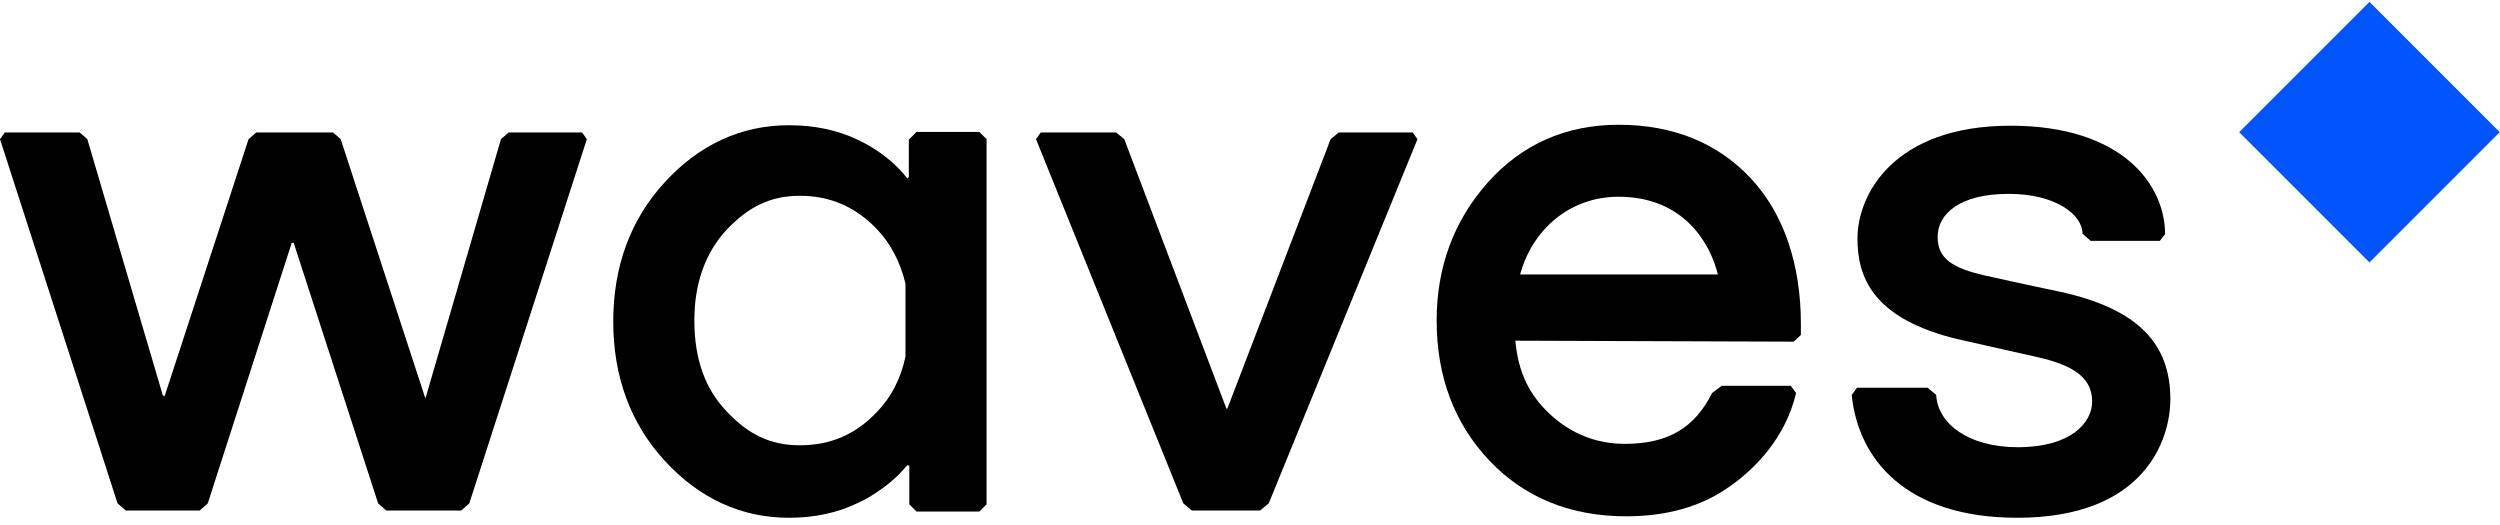
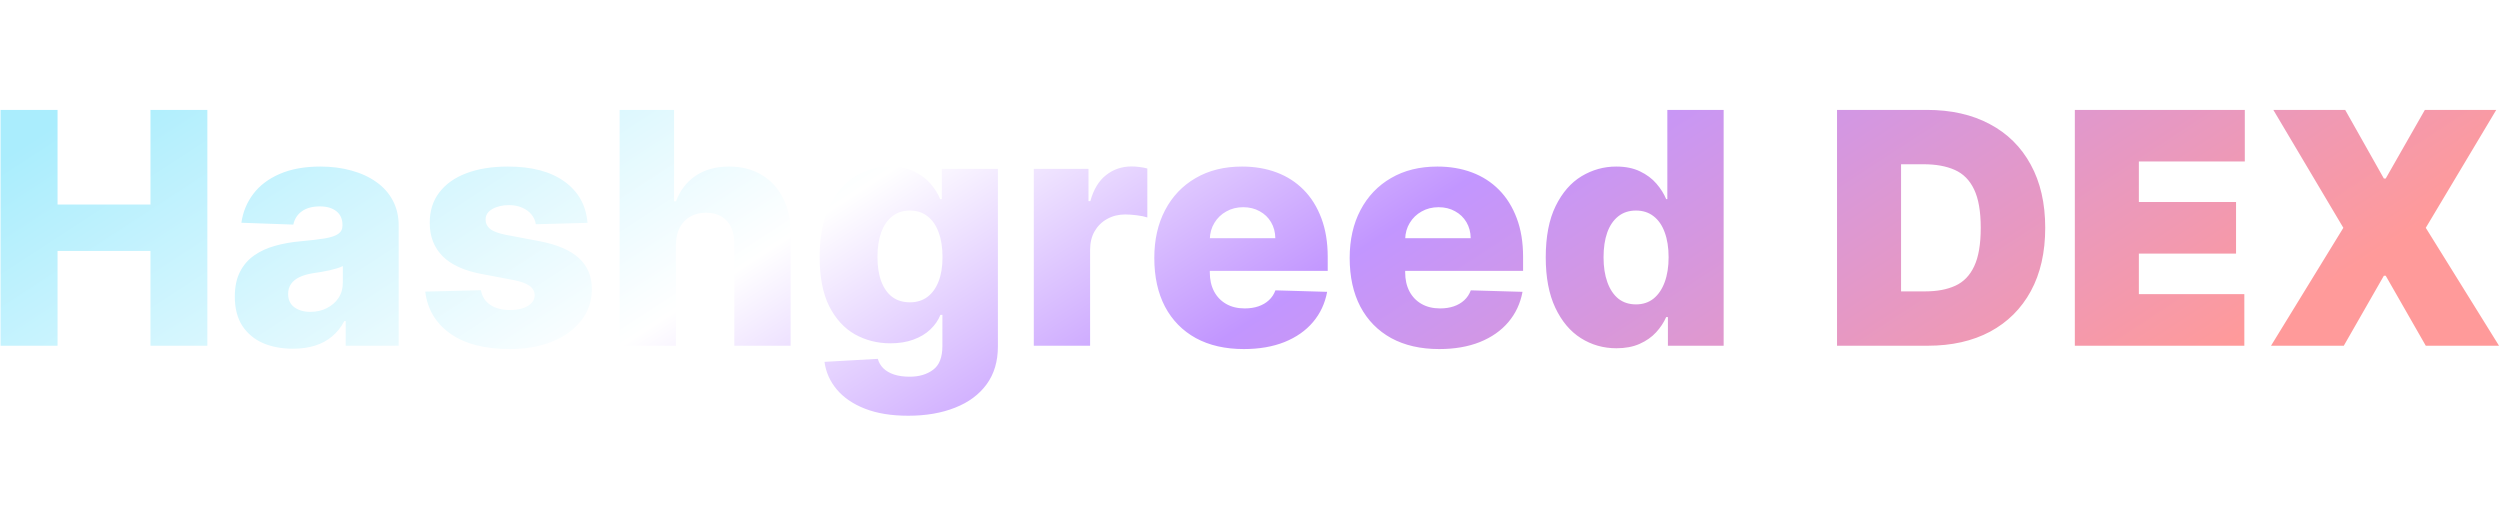
- <svg xmlns="http://www.w3.org/2000/svg" width="100px" height="21px" viewBox="0 0 100 21" version="1.1">
-   <defs />
-   <g id="Welcome_step_2_1" stroke="none" stroke-width="1" fill="none" fill-rule="evenodd" transform="translate(-670, -40)">
-     <g id="waves_logo" transform="translate(670, 40)">
-       <rect id="Rectangle-path" fill="#0055FF" transform="translate(94.77865, 5.287702) rotate(135) translate(-94.77865, -5.287702) " x="91.093" y="1.603" width="7.37" height="7.37" />
-       <g id="Group" transform="translate(0, 4.990403)" fill="#000000" fill-rule="nonzero">
-         <polygon id="Shape" points="23.282 0.307 20.345 0.307 20.038 0.576 17.025 10.921 17.006 10.921 13.628 0.576 13.321 0.307 10.25 0.307 9.942 0.576 6.583 10.864 6.526 10.825 6.507 10.806 3.493 0.576 3.186 0.307 0.192 0.307 0 0.576 4.702 15.144 5.029 15.432 7.985 15.432 8.311 15.144 11.67 4.722 11.747 4.722 15.125 15.144 15.451 15.432 18.445 15.432 18.772 15.144 23.474 0.576" />
-         <polygon id="Shape" points="56.507 0.307 53.551 0.307 53.225 0.576 49.098 11.344 49.06 11.363 44.971 0.576 44.645 0.307 41.631 0.307 41.44 0.576 47.332 15.144 47.678 15.432 50.403 15.432 50.749 15.144 56.699 0.576" />
-         <path d="M71.747,8.676 L72.035,8.407 L72.035,7.965 C72.035,5.605 71.363,3.57 70.038,2.15 C68.714,0.729 66.929,0 64.741,0 C62.63,0 60.864,0.787 59.501,2.322 C58.138,3.858 57.466,5.72 57.466,7.831 C57.466,10.077 58.177,11.958 59.578,13.436 C60.979,14.914 62.821,15.662 65.048,15.662 C66.66,15.662 68.042,15.278 69.155,14.491 C70.269,13.724 71.44,12.457 71.843,10.729 L71.631,10.441 L68.868,10.441 L68.484,10.729 C67.793,12.111 66.737,12.764 64.99,12.764 C63.858,12.764 62.841,12.361 61.996,11.574 C61.19,10.825 60.729,9.923 60.614,8.637 L71.747,8.676 Z M60.806,5.988 C61.286,4.203 62.783,2.879 64.741,2.879 C67.332,2.879 68.407,4.722 68.714,5.988 L60.806,5.988 Z" id="Shape" />
-         <path d="M36.641,0.307 L36.353,0.595 L36.353,2.092 L36.296,2.15 C35.912,1.651 35.393,1.209 34.779,0.845 C34.645,0.768 34.491,0.691 34.338,0.614 C33.512,0.211 32.572,0.019 31.555,0.019 C29.655,0.019 27.985,0.787 26.603,2.284 C25.221,3.781 24.53,5.662 24.53,7.869 C24.53,10.077 25.221,11.958 26.603,13.455 C27.985,14.952 29.655,15.72 31.555,15.72 C32.572,15.72 33.493,15.528 34.319,15.125 C34.472,15.048 34.645,14.971 34.798,14.875 C35.393,14.511 35.893,14.107 36.276,13.628 C36.296,13.608 36.353,13.647 36.372,13.628 L36.372,15.182 L36.66,15.47 L39.175,15.47 L39.463,15.182 L39.463,0.576 L39.175,0.288 L36.641,0.288 L36.641,0.307 Z M35.086,11.478 C34.242,12.38 33.225,12.821 31.996,12.821 C30.806,12.821 29.923,12.38 29.06,11.459 C28.196,10.557 27.774,9.347 27.774,7.831 C27.774,6.334 28.215,5.125 29.06,4.203 C29.923,3.301 30.787,2.841 31.996,2.841 C33.205,2.841 34.223,3.282 35.086,4.184 C35.643,4.779 36.008,5.489 36.219,6.353 L36.219,9.271 C36.027,10.173 35.643,10.902 35.086,11.478 Z" id="Shape" />
-         <path d="M82.399,6.679 C82.399,6.679 80.749,6.334 79.386,6.027 C78.138,5.739 77.505,5.374 77.505,4.491 C77.505,3.551 78.407,2.764 80.345,2.764 C82.246,2.764 83.301,3.608 83.301,4.357 L83.628,4.645 L86.392,4.645 L86.603,4.376 C86.603,2.399 84.894,0.038 80.422,0.038 C75.758,0.038 74.299,2.783 74.299,4.549 C74.299,6.027 74.837,7.774 78.407,8.599 C78.407,8.599 80.115,8.983 81.478,9.29 C83.033,9.635 83.685,10.173 83.685,11.075 C83.685,11.9 82.86,12.898 80.71,12.898 C78.714,12.898 77.505,11.939 77.447,10.806 L77.102,10.518 L74.28,10.518 L74.069,10.806 C74.319,13.34 76.2,15.72 80.691,15.72 C85.777,15.72 86.814,12.61 86.814,10.979 C86.814,8.791 85.566,7.37 82.399,6.679 Z" id="Shape" />
-       </g>
-     </g>
-   </g>
+ <svg xmlns="http://www.w3.org/2000/svg" width="100" height="21" viewBox="0 0 2313 284" fill="none">
+   <path d="M0.513 219V0.818H53.247V88.389H139.22V0.818H191.848V219H139.22V131.322H53.247V219H0.513ZM271.056 221.77C260.616 221.77 251.347 220.03 243.251 216.55C235.225 212.999 228.869 207.672 224.181 200.57C219.565 193.396 217.256 184.412 217.256 173.616C217.256 164.526 218.854 156.855 222.05 150.605C225.246 144.355 229.65 139.277 235.261 135.371C240.871 131.464 247.335 128.517 254.65 126.528C261.965 124.469 269.778 123.084 278.087 122.374C287.391 121.521 294.884 120.634 300.566 119.71C306.248 118.716 310.367 117.331 312.924 115.555C315.552 113.709 316.866 111.116 316.866 107.778V107.246C316.866 101.777 314.984 97.551 311.219 94.568C307.455 91.585 302.377 90.094 295.985 90.094C289.096 90.094 283.556 91.585 279.366 94.568C275.175 97.551 272.512 101.67 271.376 106.926L223.329 105.222C224.749 95.278 228.407 86.401 234.302 78.588C240.268 70.704 248.435 64.526 258.805 60.051C269.245 55.506 281.781 53.233 296.411 53.233C306.852 53.233 316.475 54.476 325.282 56.962C334.089 59.376 341.759 62.928 348.293 67.615C354.827 72.231 359.87 77.913 363.421 84.66C367.043 91.408 368.854 99.114 368.854 107.778V219H319.849V196.202H318.57C315.658 201.741 311.93 206.429 307.384 210.264C302.91 214.099 297.619 216.976 291.511 218.893C285.474 220.811 278.656 221.77 271.056 221.77ZM287.143 187.679C292.754 187.679 297.796 186.543 302.271 184.27C306.816 181.997 310.438 178.872 313.137 174.895C315.836 170.847 317.185 166.159 317.185 160.832V145.278C315.694 146.06 313.883 146.77 311.752 147.409C309.692 148.048 307.42 148.652 304.934 149.22C302.448 149.788 299.891 150.286 297.263 150.712C294.636 151.138 292.114 151.528 289.7 151.884C284.799 152.665 280.609 153.872 277.129 155.506C273.719 157.139 271.092 159.27 269.245 161.898C267.469 164.455 266.582 167.509 266.582 171.06C266.582 176.457 268.499 180.577 272.335 183.418C276.241 186.259 281.177 187.679 287.143 187.679ZM543.57 105.328L495.737 106.607C495.239 103.197 493.89 100.179 491.688 97.551C489.487 94.852 486.61 92.757 483.059 91.266C479.579 89.703 475.531 88.922 470.914 88.922C464.877 88.922 459.728 90.129 455.467 92.544C451.276 94.959 449.217 98.226 449.288 102.345C449.217 105.541 450.495 108.311 453.123 110.655C455.822 112.999 460.616 114.881 467.505 116.301L499.039 122.267C515.374 125.392 527.519 130.577 535.474 137.821C543.499 145.065 547.548 154.653 547.619 166.585C547.548 177.807 544.21 187.572 537.604 195.882C531.07 204.192 522.121 210.655 510.758 215.271C499.394 219.817 486.397 222.089 471.766 222.089C448.4 222.089 429.969 217.295 416.475 207.707C403.052 198.048 395.381 185.122 393.464 168.929L444.92 167.651C446.056 173.616 449.004 178.162 453.762 181.287C458.521 184.412 464.593 185.974 471.979 185.974C478.656 185.974 484.089 184.732 488.279 182.246C492.469 179.76 494.6 176.457 494.671 172.338C494.6 168.645 492.967 165.697 489.771 163.496C486.575 161.223 481.567 159.447 474.749 158.169L446.198 152.736C429.792 149.753 417.576 144.249 409.55 136.223C401.525 128.126 397.548 117.828 397.619 105.328C397.548 94.391 400.46 85.051 406.354 77.31C412.249 69.497 420.63 63.531 431.496 59.412C442.363 55.293 455.183 53.233 469.955 53.233C492.114 53.233 509.586 57.885 522.37 67.189C535.154 76.422 542.221 89.135 543.57 105.328ZM625.362 125.676V219H573.267V0.818H623.657V85.406H625.468C629.162 75.321 635.199 67.438 643.579 61.756C652.031 56.074 662.365 53.233 674.581 53.233C686.086 53.233 696.1 55.79 704.623 60.903C713.146 65.946 719.751 73.084 724.439 82.317C729.197 91.55 731.541 102.345 731.47 114.703V219H679.375V124.93C679.446 115.839 677.173 108.737 672.556 103.624C667.94 98.51 661.441 95.953 653.061 95.953C647.592 95.953 642.762 97.16 638.572 99.575C634.453 101.919 631.221 105.293 628.877 109.696C626.605 114.099 625.433 119.426 625.362 125.676ZM840.268 283.773C824.714 283.773 811.397 281.607 800.317 277.274C789.238 272.942 780.538 267.011 774.217 259.483C767.896 251.955 764.096 243.432 762.817 233.915L812.143 231.145C813.066 234.483 814.771 237.395 817.256 239.881C819.813 242.366 823.116 244.284 827.164 245.634C831.283 246.983 836.113 247.658 841.653 247.658C850.388 247.658 857.597 245.527 863.279 241.266C869.032 237.075 871.908 229.724 871.908 219.213V190.449H870.097C868.038 195.491 864.913 200.001 860.722 203.979C856.532 207.956 851.312 211.081 845.062 213.354C838.883 215.626 831.781 216.763 823.755 216.763C811.823 216.763 800.886 213.993 790.942 208.453C781.07 202.842 773.151 194.178 767.185 182.459C761.29 170.669 758.343 155.506 758.343 136.969C758.343 117.864 761.397 102.132 767.505 89.774C773.613 77.345 781.603 68.148 791.475 62.182C801.418 56.216 812.107 53.233 823.542 53.233C832.136 53.233 839.487 54.724 845.594 57.707C851.773 60.619 856.852 64.383 860.829 69C864.806 73.617 867.825 78.41 869.884 83.382H871.376V55.364H923.258V219.639C923.258 233.489 919.778 245.172 912.817 254.689C905.857 264.206 896.127 271.415 883.627 276.315C871.127 281.287 856.674 283.773 840.268 283.773ZM841.866 178.837C848.187 178.837 853.585 177.168 858.059 173.83C862.533 170.491 865.978 165.697 868.393 159.447C870.808 153.197 872.015 145.705 872.015 136.969C872.015 128.091 870.808 120.456 868.393 114.064C866.049 107.601 862.604 102.629 858.059 99.149C853.585 95.669 848.187 93.929 841.866 93.929C835.403 93.929 829.934 95.704 825.46 99.256C820.985 102.807 817.576 107.814 815.232 114.277C812.96 120.669 811.823 128.233 811.823 136.969C811.823 145.705 812.995 153.197 815.339 159.447C817.683 165.697 821.056 170.491 825.46 173.83C829.934 177.168 835.403 178.837 841.866 178.837ZM956.47 219V55.364H1007.07V85.193H1008.78C1011.76 74.398 1016.63 66.372 1023.37 61.117C1030.12 55.79 1037.97 53.126 1046.92 53.126C1049.33 53.126 1051.82 53.304 1054.37 53.659C1056.93 53.943 1059.31 54.405 1061.51 55.044V100.321C1059.03 99.469 1055.76 98.794 1051.71 98.297C1047.73 97.8 1044.18 97.551 1041.06 97.551C1034.88 97.551 1029.3 98.936 1024.33 101.706C1019.43 104.405 1015.56 108.205 1012.72 113.105C1009.95 117.935 1008.56 123.616 1008.56 130.151V219H956.47ZM1150.73 222.089C1133.62 222.089 1118.85 218.716 1106.42 211.969C1094.06 205.151 1084.54 195.456 1077.87 182.885C1071.26 170.243 1067.96 155.222 1067.96 137.821C1067.96 120.918 1071.3 106.145 1077.97 93.503C1084.65 80.79 1094.06 70.918 1106.2 63.886C1118.35 56.784 1132.66 53.233 1149.14 53.233C1160.78 53.233 1171.44 55.044 1181.1 58.666C1190.76 62.288 1199.1 67.651 1206.13 74.753C1213.16 81.855 1218.63 90.626 1222.54 101.067C1226.44 111.436 1228.4 123.332 1228.4 136.756V149.753H1086.18V119.497H1179.93C1179.85 113.957 1178.54 109.021 1175.98 104.689C1173.43 100.357 1169.91 96.983 1165.44 94.568C1161.03 92.082 1155.95 90.84 1150.2 90.84C1144.38 90.84 1139.16 92.153 1134.54 94.781C1129.93 97.338 1126.27 100.854 1123.57 105.328C1120.87 109.732 1119.45 114.739 1119.31 120.349V151.138C1119.31 157.814 1120.62 163.673 1123.25 168.716C1125.88 173.687 1129.61 177.558 1134.44 180.328C1139.26 183.098 1145.02 184.483 1151.69 184.483C1156.31 184.483 1160.5 183.844 1164.26 182.565C1168.03 181.287 1171.26 179.405 1173.96 176.919C1176.66 174.433 1178.68 171.379 1180.03 167.757L1227.87 169.142C1225.88 179.866 1221.51 189.206 1214.76 197.161C1208.09 205.044 1199.31 211.187 1188.45 215.591C1177.58 219.923 1165.01 222.089 1150.73 222.089ZM1331.5 222.089C1314.38 222.089 1299.61 218.716 1287.18 211.969C1274.82 205.151 1265.3 195.456 1258.63 182.885C1252.02 170.243 1248.72 155.222 1248.72 137.821C1248.72 120.918 1252.06 106.145 1258.73 93.503C1265.41 80.79 1274.82 70.918 1286.97 63.886C1299.11 56.784 1313.42 53.233 1329.9 53.233C1341.55 53.233 1352.2 55.044 1361.86 58.666C1371.52 62.288 1379.86 67.651 1386.89 74.753C1393.93 81.855 1399.39 90.626 1403.3 101.067C1407.21 111.436 1409.16 123.332 1409.16 136.756V149.753H1266.94V119.497H1360.69C1360.62 113.957 1359.3 109.021 1356.75 104.689C1354.19 100.357 1350.67 96.983 1346.2 94.568C1341.79 92.082 1336.72 90.84 1330.96 90.84C1325.14 90.84 1319.92 92.153 1315.3 94.781C1310.69 97.338 1307.03 100.854 1304.33 105.328C1301.63 109.732 1300.21 114.739 1300.07 120.349V151.138C1300.07 157.814 1301.38 163.673 1304.01 168.716C1306.64 173.687 1310.37 177.558 1315.2 180.328C1320.03 183.098 1325.78 184.483 1332.46 184.483C1337.07 184.483 1341.26 183.844 1345.03 182.565C1348.79 181.287 1352.02 179.405 1354.72 176.919C1357.42 174.433 1359.44 171.379 1360.79 167.757L1408.63 169.142C1406.64 179.866 1402.27 189.206 1395.52 197.161C1388.85 205.044 1380.08 211.187 1369.21 215.591C1358.34 219.923 1345.77 222.089 1331.5 222.089ZM1495.53 221.344C1483.46 221.344 1472.49 218.219 1462.61 211.969C1452.74 205.719 1444.86 196.344 1438.96 183.844C1433.07 171.344 1430.12 155.825 1430.12 137.288C1430.12 118.041 1433.17 102.203 1439.28 89.774C1445.39 77.345 1453.38 68.148 1463.25 62.182C1473.2 56.216 1483.88 53.233 1495.32 53.233C1503.91 53.233 1511.26 54.724 1517.37 57.707C1523.48 60.619 1528.52 64.383 1532.5 69C1536.48 73.617 1539.5 78.41 1541.56 83.382H1542.62V0.818H1594.72V219H1543.15V192.473H1541.56C1539.35 197.516 1536.23 202.239 1532.18 206.642C1528.13 211.045 1523.05 214.597 1516.95 217.295C1510.91 219.994 1503.77 221.344 1495.53 221.344ZM1513.64 180.754C1519.96 180.754 1525.36 178.979 1529.84 175.428C1534.31 171.805 1537.76 166.727 1540.17 160.193C1542.58 153.659 1543.79 145.989 1543.79 137.182C1543.79 128.233 1542.58 120.527 1540.17 114.064C1537.83 107.601 1534.38 102.629 1529.84 99.149C1525.36 95.669 1519.96 93.929 1513.64 93.929C1507.18 93.929 1501.71 95.704 1497.24 99.256C1492.76 102.807 1489.35 107.814 1487.01 114.277C1484.74 120.74 1483.6 128.375 1483.6 137.182C1483.6 145.989 1484.77 153.659 1487.12 160.193C1489.46 166.727 1492.83 171.805 1497.24 175.428C1501.71 178.979 1507.18 180.754 1513.64 180.754ZM1783.57 219H1699.62V0.818H1782.72C1805.16 0.818 1824.55 5.186 1840.89 13.922C1857.3 22.587 1869.94 35.087 1878.82 51.422C1887.76 67.686 1892.24 87.182 1892.24 109.909C1892.24 132.636 1887.8 152.168 1878.92 168.503C1870.04 184.767 1857.47 197.267 1841.21 206.003C1824.94 214.668 1805.73 219 1783.57 219ZM1758.86 168.716H1781.44C1792.24 168.716 1801.44 166.976 1809.04 163.496C1816.71 160.016 1822.53 154.014 1826.51 145.491C1830.56 136.969 1832.58 125.108 1832.58 109.909C1832.58 94.71 1830.52 82.849 1826.4 74.327C1822.35 65.804 1816.39 59.803 1808.5 56.322C1800.69 52.842 1791.1 51.102 1779.74 51.102H1758.86V168.716ZM1919.64 219V0.818H2076.89V48.545H1978.88V86.045H2068.79V133.773H1978.88V171.273H2076.46V219H1919.64ZM2169.76 0.818L2205.56 64.312H2207.26L2243.48 0.818H2309.53L2244.33 109.909L2312.09 219H2244.33L2207.26 154.227H2205.56L2168.48 219H2101.15L2168.06 109.909L2103.28 0.818H2169.76Z" fill="url(#paint0_linear_807_29007)" />
+   <defs>
+     <linearGradient id="paint0_linear_807_29007" x1="2359" y1="250" x2="1563.95" y2="-971.006" gradientUnits="userSpaceOnUse">
+       <stop offset="0.127" stop-color="#FF9A9A" />
+       <stop offset="0.481" stop-color="#C296FF" />
+       <stop offset="0.686" stop-color="white" />
+       <stop offset="1" stop-color="#AAEDFD" />
+     </linearGradient>
+   </defs>
</svg>
